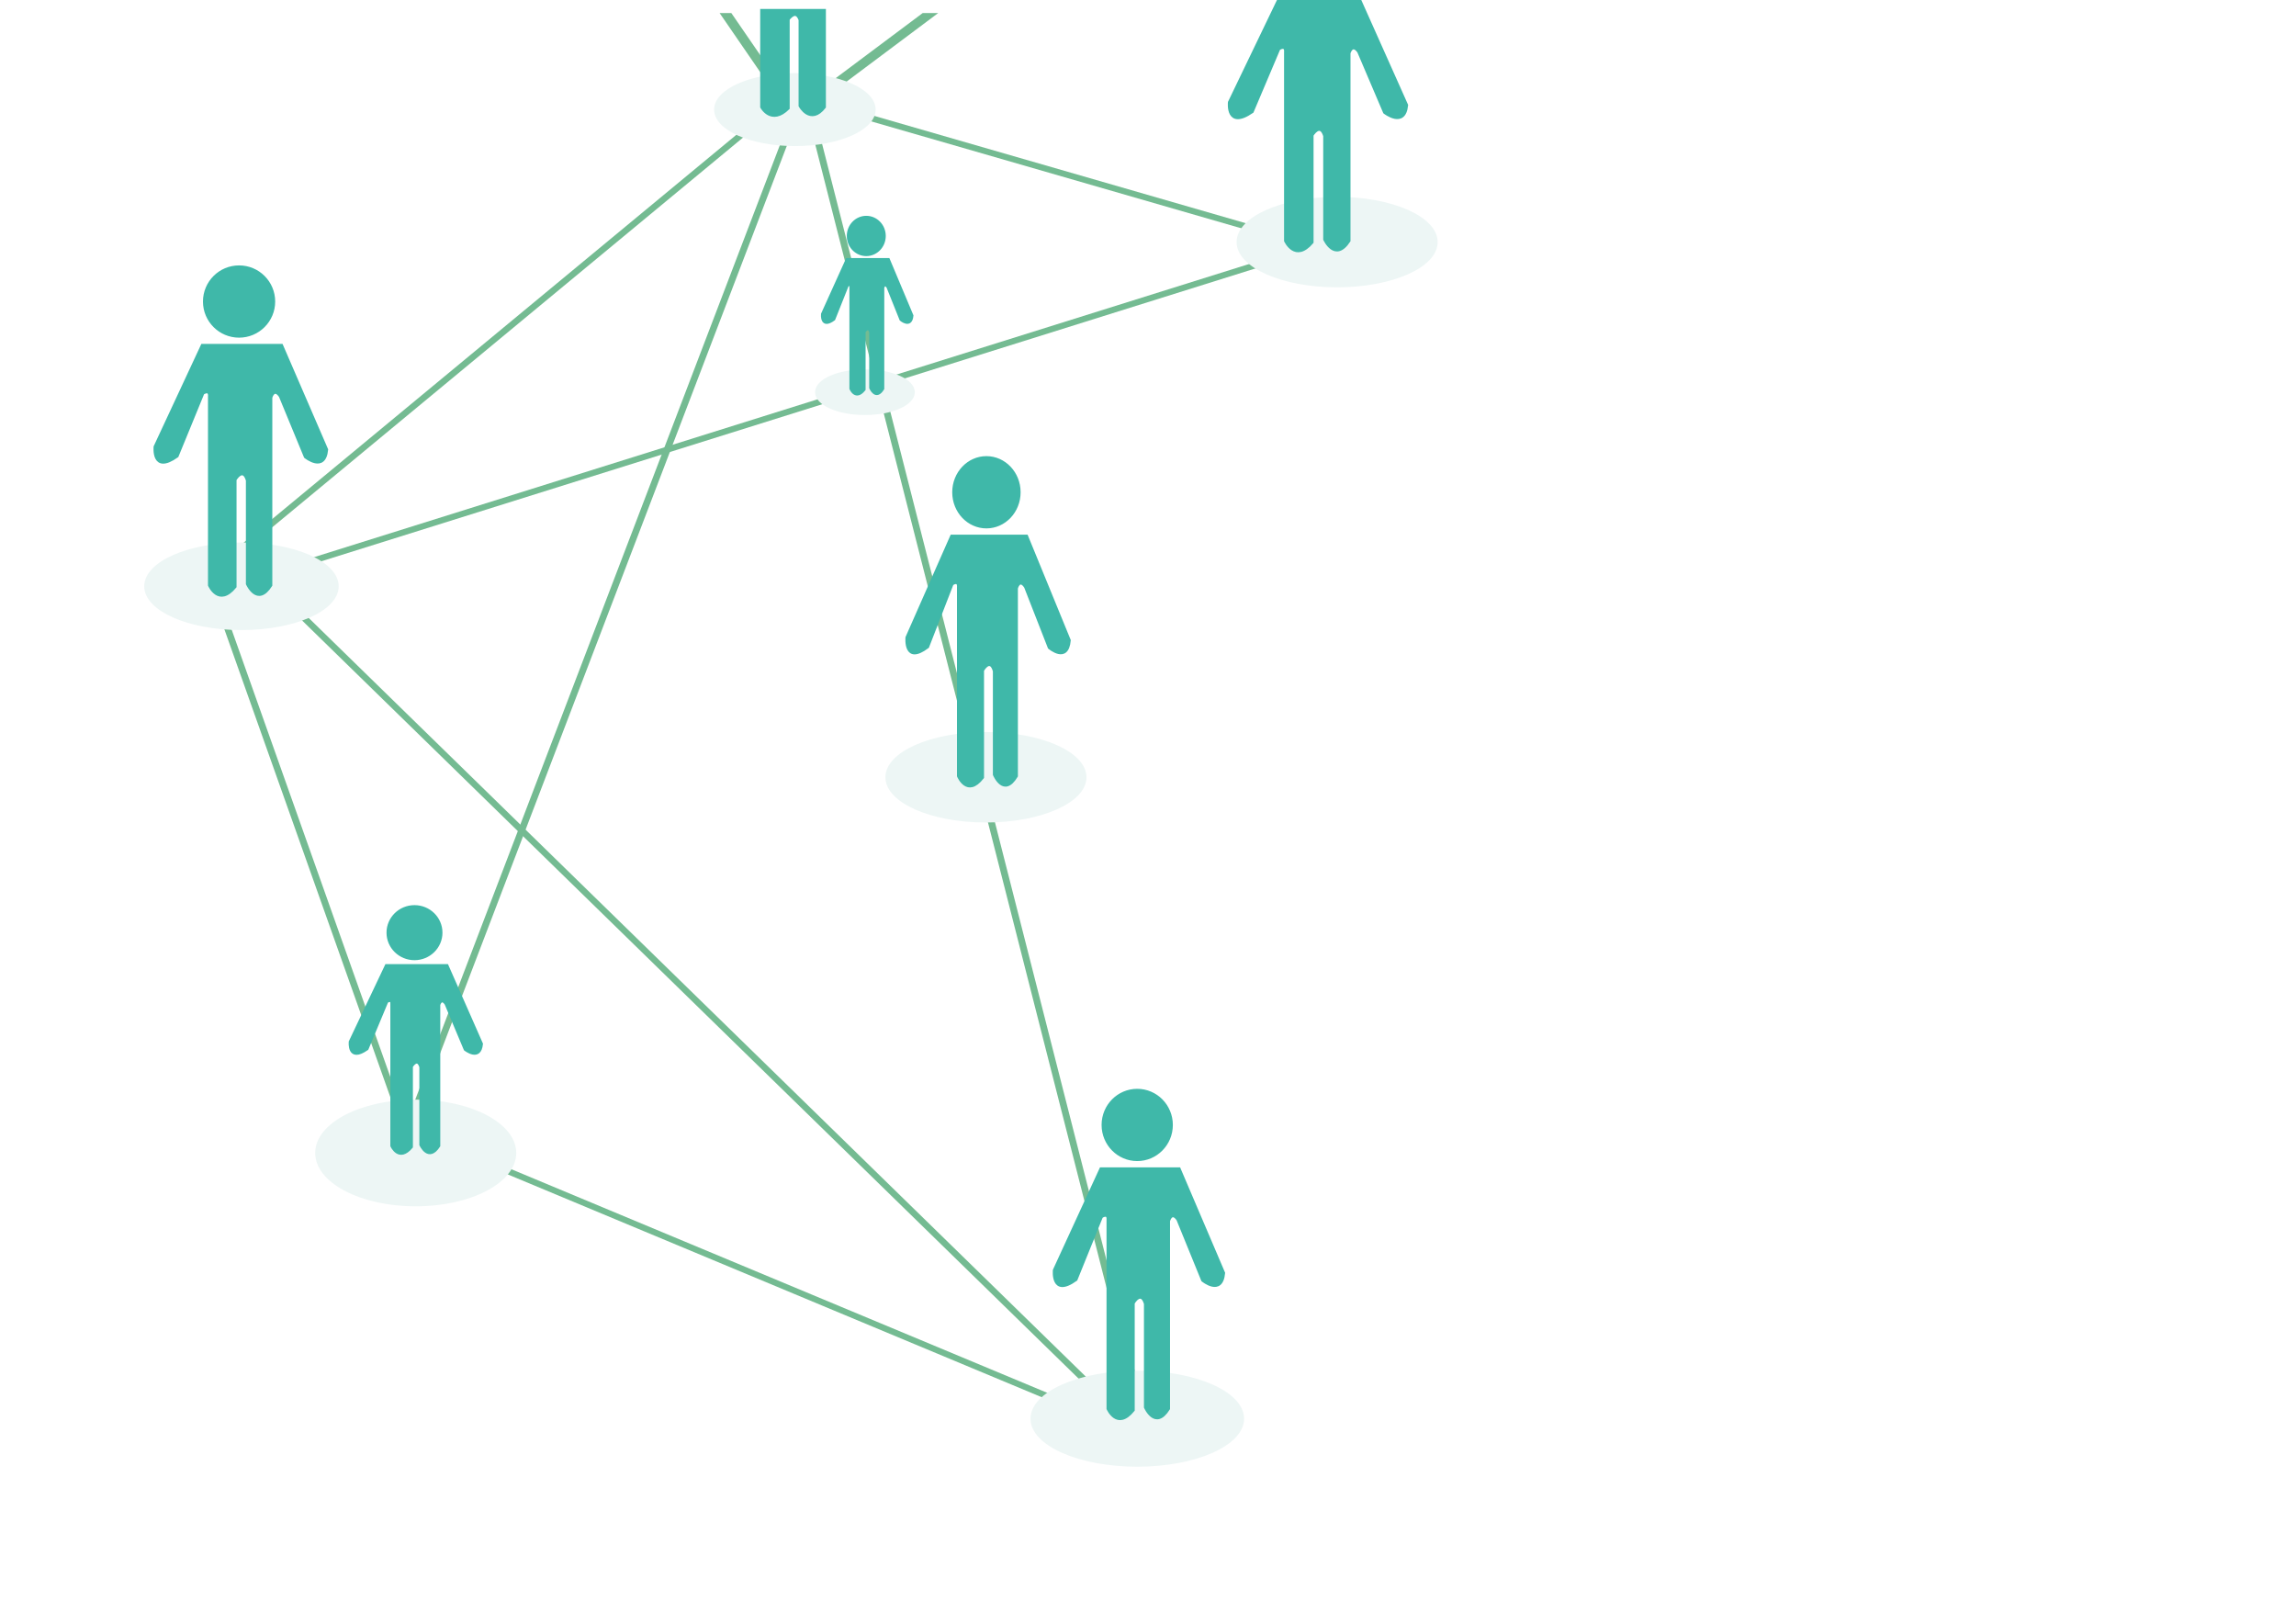
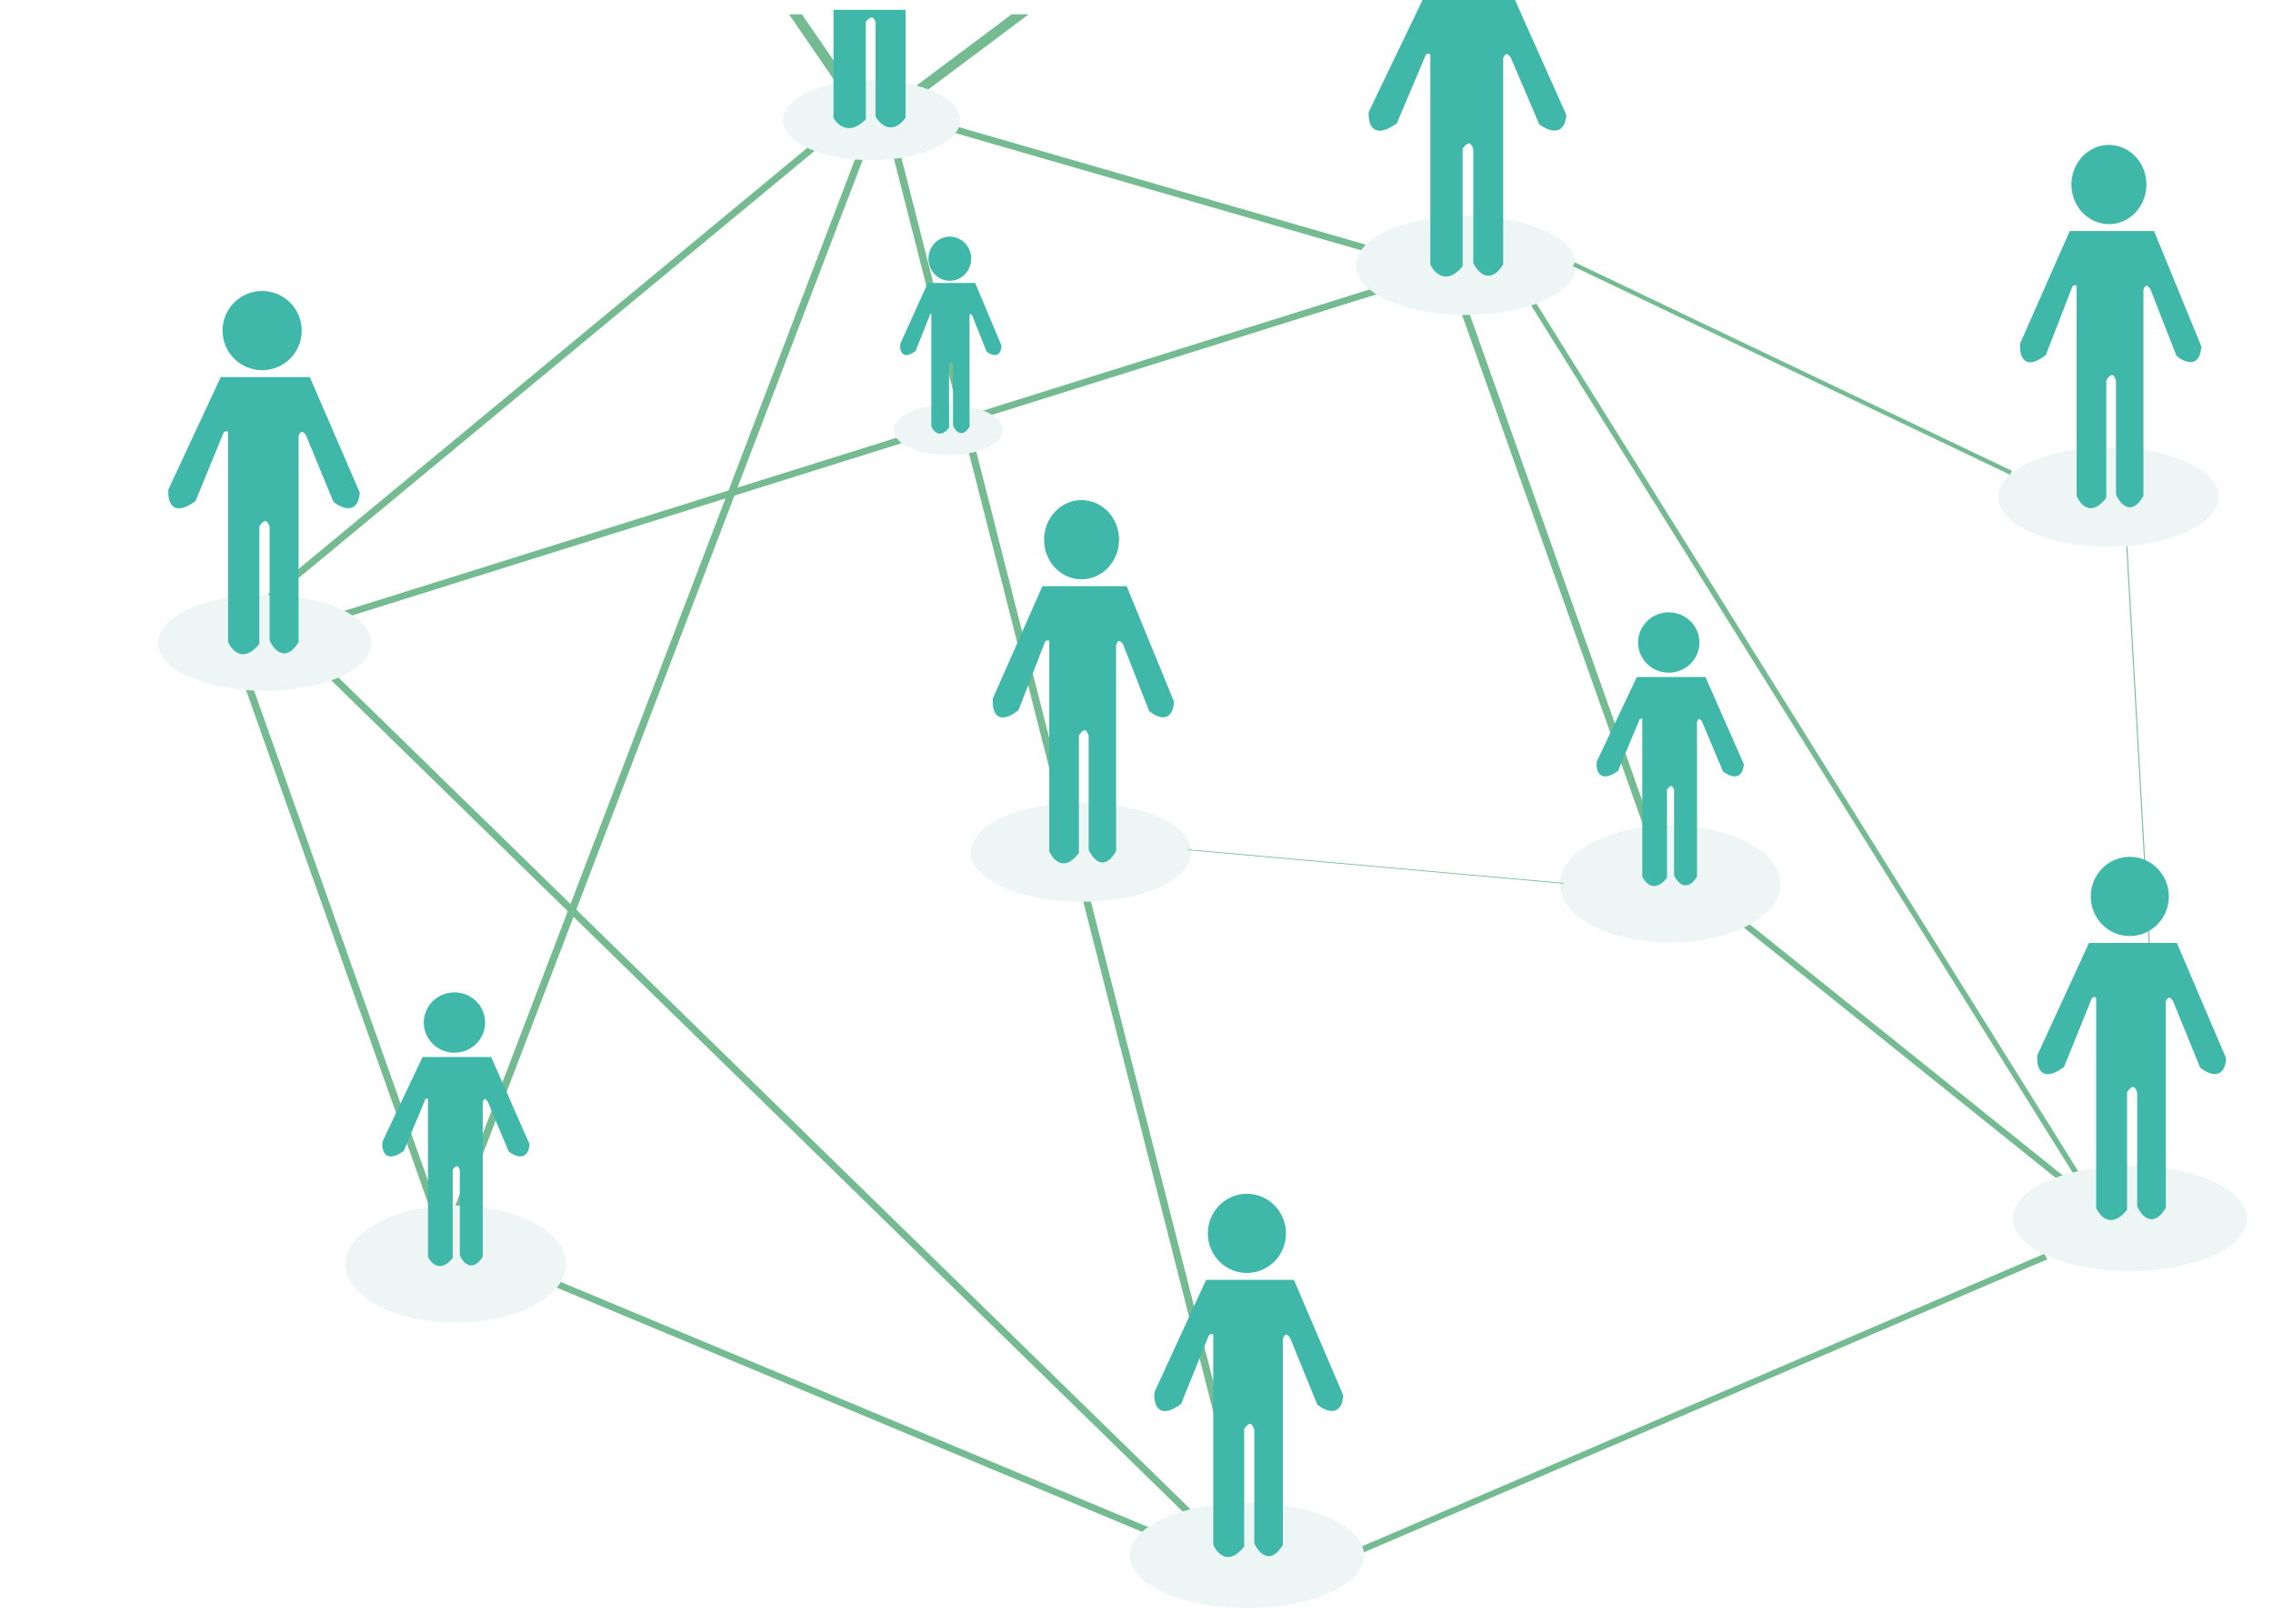
- <svg xmlns="http://www.w3.org/2000/svg" version="1.1" id="svg2" xml:space="preserve" width="1122.52" height="793.707" viewBox="0 0 1122.52 793.707">
+ <svg xmlns="http://www.w3.org/2000/svg" version="1.1" id="svg2" xml:space="preserve" width="1013.52" height="723.707" viewBox="0 0 1013.52 723.707">
  <defs id="defs6">
    <clipPath clipPathUnits="userSpaceOnUse" id="clipPath16">
      <path d="M 199.039,15.56 H 657.027 V 563.134 H 199.039 Z" id="path14" />
    </clipPath>
    <clipPath clipPathUnits="userSpaceOnUse" id="clipPath24">
      <path d="M 211.151,546.41 H 646.075 V 31.202 H 211.151 Z" id="path22" />
    </clipPath>
    <clipPath clipPathUnits="userSpaceOnUse" id="clipPath28">
      <path d="M 213.086,235.546 H 321.879 V 184.891 H 213.086 Z" id="path26" />
    </clipPath>
    <clipPath clipPathUnits="userSpaceOnUse" id="clipPath32">
      <path d="m 322.444,186.72 h 153.91 v -37.393 h -153.91 z" id="path30" />
    </clipPath>
    <clipPath clipPathUnits="userSpaceOnUse" id="clipPath36">
      <path d="M 477.721,271.918 H 645.317 V 149.409 H 477.721 Z" id="path34" />
    </clipPath>
    <clipPath clipPathUnits="userSpaceOnUse" id="clipPath40">
      <path d="M 391.683,359.93 H 646.075 V 270.153 H 391.683 Z" id="path38" />
    </clipPath>
    <clipPath clipPathUnits="userSpaceOnUse" id="clipPath44">
      <path d="M 232.574,358.994 H 393.001 V 258.652 H 232.574 Z" id="path42" />
    </clipPath>
    <clipPath clipPathUnits="userSpaceOnUse" id="clipPath48">
      <path d="m 394.023,358.666 h 25.853 V 231.442 h -25.853 z" id="path46" />
    </clipPath>
    <clipPath clipPathUnits="userSpaceOnUse" id="clipPath52">
      <path d="M 419.868,464.57 H 586.8 V 231.248 H 419.868 Z" id="path50" />
    </clipPath>
    <clipPath clipPathUnits="userSpaceOnUse" id="clipPath56">
      <path d="m 383.851,464.78 h 201.655 v -1.888 H 383.851 Z" id="path54" />
    </clipPath>
    <clipPath clipPathUnits="userSpaceOnUse" id="clipPath60">
      <path d="m 354.07,546.178 h 31.141 V 463.22 H 354.07 Z" id="path58" />
    </clipPath>
    <clipPath clipPathUnits="userSpaceOnUse" id="clipPath64">
      <path d="M 212.071,546.375 H 353.987 V 416.829 H 212.071 Z" id="path62" />
    </clipPath>
    <clipPath clipPathUnits="userSpaceOnUse" id="clipPath68">
      <path d="m 213.7,417.324 h 88.024 V 81.288 H 213.7 Z" id="path66" />
    </clipPath>
    <clipPath clipPathUnits="userSpaceOnUse" id="clipPath72">
      <path d="M 301.938,80.987 H 421.354 V 31.202 H 301.938 Z" id="path70" />
    </clipPath>
    <clipPath clipPathUnits="userSpaceOnUse" id="clipPath76">
      <path d="M 423.631,82.76 H 542.173 V 31.205 H 423.631 Z" id="path74" />
    </clipPath>
    <clipPath clipPathUnits="userSpaceOnUse" id="clipPath80">
      <path d="m 542.401,82.49 h 21.358 V 32.363 h -21.358 z" id="path78" />
    </clipPath>
    <clipPath clipPathUnits="userSpaceOnUse" id="clipPath84">
      <path d="m 564.669,134.117 h 75.425 V 31.37 h -75.425 z" id="path82" />
    </clipPath>
    <clipPath clipPathUnits="userSpaceOnUse" id="clipPath88">
      <path d="M 462.878,132.544 H 638.84 V 118.222 H 462.878 Z" id="path86" />
    </clipPath>
    <clipPath clipPathUnits="userSpaceOnUse" id="clipPath92">
      <path d="m 234.522,161.853 h 230.262 v -44.51 H 234.522 Z" id="path90" />
    </clipPath>
    <clipPath clipPathUnits="userSpaceOnUse" id="clipPath96">
      <path d="M 235.176,468.211 H 589.383 V 160.983 H 235.176 Z" id="path94" />
    </clipPath>
    <clipPath clipPathUnits="userSpaceOnUse" id="clipPath100">
      <path d="M 481.274,546.41 H 589.35 V 467.429 H 481.274 Z" id="path98" />
    </clipPath>
    <clipPath clipPathUnits="userSpaceOnUse" id="clipPath104">
      <path d="m 474.852,546.028 h 8.106 V 388.75 h -8.106 z" id="path102" />
    </clipPath>
    <clipPath clipPathUnits="userSpaceOnUse" id="clipPath108">
      <path d="M 476.139,390.15 H 636.238 V 356.303 H 476.139 Z" id="path106" />
    </clipPath>
    <clipPath clipPathUnits="userSpaceOnUse" id="clipPath112">
      <path d="M 214.131,417.696 H 478.957 V 388.275 H 214.131 Z" id="path110" />
    </clipPath>
    <clipPath clipPathUnits="userSpaceOnUse" id="clipPath116">
      <path d="M 214.869,516.26 H 437.356 V 416.742 H 214.869 Z" id="path114" />
    </clipPath>
    <clipPath clipPathUnits="userSpaceOnUse" id="clipPath120">
      <path d="M 253.757,516.99 H 437.554 V 271.215 H 253.757 Z" id="path118" />
    </clipPath>
    <clipPath clipPathUnits="userSpaceOnUse" id="clipPath124">
      <path d="m 211.151,317.158 h 43.374 v -46.872 h -43.374 z" id="path122" />
    </clipPath>
    <clipPath clipPathUnits="userSpaceOnUse" id="clipPath128">
      <path d="m 591.242,545.263 h 24.943 v -79.352 h -24.943 z" id="path126" />
    </clipPath>
    <clipPath clipPathUnits="userSpaceOnUse" id="clipPath132">
      <path d="m 602.771,546.034 h 16.987 V 265.267 h -16.987 z" id="path130" />
    </clipPath>
    <clipPath clipPathUnits="userSpaceOnUse" id="clipPath136">
      <path d="M 352.599,265.768 H 602.545 V 178.655 H 352.599 Z" id="path134" />
    </clipPath>
    <clipPath clipPathUnits="userSpaceOnUse" id="clipPath140">
      <path d="m 213.934,82.732 h 84.892 V 33.008 h -84.892 z" id="path138" />
    </clipPath>
    <clipPath clipPathUnits="userSpaceOnUse" id="clipPath144">
      <path d="M 219.35,118.307 H 462.191 V 32.968 H 219.35 Z" id="path142" />
    </clipPath>
    <clipPath clipPathUnits="userSpaceOnUse" id="clipPath516">
      <path d="M 222.177,512.248 H 606.963 V 50.122 H 222.177 Z" id="path514" />
    </clipPath>
    <clipPath clipPathUnits="userSpaceOnUse" id="clipPath880">
      <path d="M 199.039,15.56 H 657.027 V 563.134 H 199.039 Z" id="path878" />
    </clipPath>
  </defs>
  <g id="g8" transform="matrix(1.333333,0,0,-1.333333,0,793.7067)">
    <g id="g614" transform="matrix(1.029088,0,0,1.108694,88.5803,379.9192)" style="fill:#3fb8a9;fill-opacity:1;stroke:#74bb92;stroke-opacity:1">
      <path d="M 0,0 0.766,-0.666 1.345,0 Z" style="fill:#3fb8a9;fill-opacity:1;fill-rule:nonzero;stroke:#74bb92;stroke-opacity:1" id="path616" />
    </g>
    <g id="g694" transform="matrix(1.015574,0,0,1.108694,416.7259,71.9485)" style="fill:#74bb92;fill-opacity:1;stroke:#74bb92;stroke-opacity:1">
      <path d="M 0,0 -7.568,1.899 -7.804,0.964 V 0 Z" style="fill:#74bb92;fill-opacity:1;fill-rule:nonzero;stroke:#74bb92;stroke-opacity:1" id="path696" />
    </g>
    <g id="g706" transform="matrix(1.047675,0,0,1.108694,151.312,186.0498)" style="fill:#3fb8a9;fill-opacity:1;stroke:#74bb92;stroke-opacity:1">
      <path d="m 0,0 -1.58,0.432 1.171,-1.926 z" style="fill:#3fb8a9;fill-opacity:1;fill-rule:nonzero;stroke:#74bb92;stroke-opacity:1" id="path708" />
    </g>
    <g id="g718" transform="matrix(1.252857,0,0,1.108694,289.6137,554.1165)" style="fill:#74bb92;fill-opacity:1;stroke:#74bb92;stroke-opacity:1">
      <path d="m 0,0 1.647,1.001 -19.051,31.314 h -2.258 z" style="fill:#74bb92;fill-opacity:1;fill-rule:nonzero;stroke:#74bb92;stroke-opacity:1" id="path720" />
    </g>
    <g id="g722" transform="matrix(1.252857,0,0,1.108694,338.5644,589.9444)" style="fill:#74bb92;fill-opacity:1;stroke:#74bb92;stroke-opacity:1">
      <path d="m 0,0 -37.904,-32.042 1.245,-1.474 L 2.987,0 Z" style="fill:#74bb92;fill-opacity:1;fill-rule:nonzero;stroke:#74bb92;stroke-opacity:1" id="path724" />
    </g>
    <g id="g726" transform="matrix(1.252857,0,0,1.108694,150.1379,183.1243)" style="fill:#74bb92;fill-opacity:1;stroke:#74bb92;stroke-opacity:1">
      <path d="M 0,0 113.766,336.475" style="fill:#74bb92;fill-opacity:1;stroke:#74bb92;stroke-width:2;stroke-linecap:butt;stroke-linejoin:miter;stroke-miterlimit:10;stroke-dasharray:none;stroke-opacity:1" id="path728" />
    </g>
    <g id="g734" transform="matrix(1.252857,0,0,1.108694,478.6849,503.796)" style="fill:#74bb92;fill-opacity:1;stroke:#74bb92;stroke-opacity:1">
      <path d="M 0,0 -307.552,-108.944" style="fill:#74bb92;fill-opacity:1;stroke:#74bb92;stroke-width:2;stroke-linecap:butt;stroke-linejoin:miter;stroke-miterlimit:10;stroke-dasharray:none;stroke-opacity:1" id="path736" />
    </g>
    <g id="g738" transform="matrix(1.252857,0,0,1.108694,95.78253,384.0793)" style="fill:#74bb92;fill-opacity:1;stroke:#74bb92;stroke-opacity:1">
      <path d="M 0,0 252.597,-278.629" style="fill:#74bb92;fill-opacity:1;stroke:#74bb92;stroke-width:2;stroke-linecap:butt;stroke-linejoin:miter;stroke-miterlimit:10;stroke-dasharray:none;stroke-opacity:1" id="path740" />
    </g>
    <g id="g758" transform="matrix(1.252857,0,0,1.108694,417.0808,83.71651)" style="fill:#74bb92;fill-opacity:1;stroke:#74bb92;stroke-opacity:1">
      <path d="M 0,0 -95.446,423.245" style="fill:#74bb92;fill-opacity:1;stroke:#74bb92;stroke-width:2;stroke-linecap:butt;stroke-linejoin:miter;stroke-miterlimit:10;stroke-dasharray:none;stroke-opacity:1" id="path760" />
    </g>
+     <g id="g758-4" transform="matrix(0.163988,0,0,0.6533218,723.7756,191.5098)" style="fill:#74bb92;fill-opacity:1;stroke:#74bb92;stroke-opacity:1">
+       <path d="M 0,0 -95.446,423.245" style="fill:#74bb92;fill-opacity:1;stroke:#74bb92;stroke-width:2;stroke-linecap:butt;stroke-linejoin:miter;stroke-miterlimit:10;stroke-dasharray:none;stroke-opacity:1" id="path760-0" />
+     </g>
    <g id="g762" transform="matrix(1.252857,0,0,1.108694,283.0069,555.1034)" style="fill:#74bb92;fill-opacity:1;stroke:#74bb92;stroke-opacity:1">
      <path d="M 0,0 -163.899,-153.294" style="fill:#74bb92;fill-opacity:1;stroke:#74bb92;stroke-width:2;stroke-linecap:butt;stroke-linejoin:miter;stroke-miterlimit:10;stroke-dasharray:none;stroke-opacity:1" id="path764" />
    </g>
    <g id="g774" transform="matrix(1.252857,0,0,1.108694,80.08085,374.4595)" style="fill:#74bb92;fill-opacity:1;stroke:#74bb92;stroke-opacity:1">
      <path d="M 0,0 52.062,-165.828" style="fill:#74bb92;fill-opacity:1;stroke:#74bb92;stroke-width:2;stroke-linecap:butt;stroke-linejoin:miter;stroke-miterlimit:10;stroke-dasharray:none;stroke-opacity:1" id="path776" />
    </g>
    <g id="g778" transform="matrix(1.252857,0,0,1.108694,403.7962,75.16527)" style="fill:#74bb92;fill-opacity:1;stroke:#74bb92;stroke-opacity:1">
      <path d="M 0,0 -202.464,95.447" style="fill:#74bb92;fill-opacity:1;stroke:#74bb92;stroke-width:2;stroke-linecap:butt;stroke-linejoin:miter;stroke-miterlimit:10;stroke-dasharray:none;stroke-opacity:1" id="path780" />
    </g>
+     <g id="g778-6" transform="matrix(1.129368,0,0,-1.027088,684.1626,175.1204)" style="fill:#74bb92;fill-opacity:1;stroke:#74bb92;stroke-opacity:1">
+       <path d="M 0,0 -202.464,95.447" style="fill:#74bb92;fill-opacity:1;stroke:#74bb92;stroke-width:2;stroke-linecap:butt;stroke-linejoin:miter;stroke-miterlimit:10;stroke-dasharray:none;stroke-opacity:1" id="path780-2" />
+     </g>
    <g id="g790" transform="matrix(1.252857,0,0,1.108694,475.0634,507.0036)" style="fill:#74bb92;fill-opacity:1;stroke:#74bb92;stroke-opacity:1">
      <path d="M 0,0 -138.833,45.312" style="fill:#74bb92;fill-opacity:1;stroke:#74bb92;stroke-width:2;stroke-linecap:butt;stroke-linejoin:miter;stroke-miterlimit:10;stroke-dasharray:none;stroke-opacity:1" id="path792" />
    </g>
    <g id="g882" transform="matrix(1.252857,0,0,1.108694,320.4519,555.1034)" style="fill:#edf6f5;fill-opacity:1;stroke:#edf6f5;stroke-opacity:1">
      <path d="m 0,0 c 0,-6.39 -10.361,-11.569 -23.14,-11.569 -12.778,0 -23.138,5.179 -23.138,11.569 0,6.39 10.36,11.569 23.138,11.569 C -10.361,11.569 0,6.39 0,0" style="fill:#edf6f5;fill-opacity:1;fill-rule:nonzero;stroke:#edf6f5;stroke-opacity:1" id="path884" />
    </g>
    <g id="g890" transform="matrix(1.252857,0,0,1.108694,397.7558,310.323)" style="fill:#edf6f5;fill-opacity:1;stroke:#edf6f5;stroke-opacity:1">
      <path d="m 0,0 c 0,-7.986 -12.95,-14.46 -28.923,-14.46 -15.973,0 -28.923,6.474 -28.923,14.46 0,7.986 12.95,14.462 28.923,14.462 C -12.95,14.462 0,7.986 0,0" style="fill:#edf6f5;fill-opacity:1;fill-rule:nonzero;stroke:#edf6f5;stroke-opacity:1" id="path892" />
    </g>
    <g id="g894" transform="matrix(1.252857,0,0,1.108694,455.5499,75.16527)" style="fill:#edf6f5;fill-opacity:1;stroke:#edf6f5;stroke-opacity:1">
      <path d="m 0,0 c 0,-8.492 -13.771,-15.377 -30.753,-15.377 -16.983,0 -30.752,6.885 -30.752,15.377 0,8.49 13.769,15.378 30.752,15.378 C -13.771,15.378 0,8.49 0,0" style="fill:#edf6f5;fill-opacity:1;fill-rule:nonzero;stroke:#edf6f5;stroke-opacity:1" id="path896" />
    </g>
    <g id="g898" transform="matrix(1.252857,0,0,1.108694,188.6688,172.5842)" style="fill:#edf6f5;fill-opacity:1;stroke:#edf6f5;stroke-opacity:1">
      <path d="m 0,0 c 0,-9.469 -12.951,-17.146 -28.924,-17.146 -15.974,0 -28.923,7.677 -28.923,17.146 0,9.469 12.949,17.145 28.923,17.145 C -12.951,17.145 0,9.469 0,0" style="fill:#edf6f5;fill-opacity:1;fill-rule:nonzero;stroke:#edf6f5;stroke-opacity:1" id="path900" />
    </g>
    <g id="g966" transform="matrix(1.252857,0,0,1.108694,334.8169,451.4925)" style="fill:#edf6f5;fill-opacity:1;stroke:#edf6f5;stroke-opacity:1">
      <path d="m 0,0 c 0,-3.894 -6.314,-7.051 -14.102,-7.051 -7.787,0 -14.098,3.157 -14.098,7.051 0,3.894 6.311,7.051 14.098,7.051 C -6.314,7.051 0,3.894 0,0" style="fill:#edf6f5;fill-opacity:1;fill-rule:nonzero;stroke:#edf6f5;stroke-opacity:1" id="path968" />
    </g>
    <g id="g982" transform="matrix(1.252857,0,0,1.108694,123.565,380.3375)" style="fill:#edf6f5;fill-opacity:1;stroke:#edf6f5;stroke-opacity:1">
      <path d="m 0,0 c 0,-7.72 -12.518,-13.979 -27.959,-13.979 -15.442,0 -27.959,6.259 -27.959,13.979 0,7.721 12.517,13.98 27.959,13.98 C -12.518,13.98 0,7.721 0,0" style="fill:#edf6f5;fill-opacity:1;fill-rule:nonzero;stroke:#edf6f5;stroke-opacity:1" id="path984" />
    </g>
    <g id="g1058" transform="matrix(1.047675,0,0,1.108694,161.7161,253.3531)" style="fill:#3fb8a9;fill-opacity:1;stroke:#3fb8a9;stroke-opacity:1">
      <path d="m 0,0 c 0,-4.75 -4.16,-8.602 -9.291,-8.602 -5.13,0 -9.29,3.852 -9.29,8.602 0,4.751 4.16,8.6 9.29,8.6 C -4.16,8.6 0,4.751 0,0" style="fill:#3fb8a9;fill-opacity:1;fill-rule:nonzero;stroke:#3fb8a9;stroke-opacity:1" id="path1060" />
    </g>
    <g id="g1062" transform="matrix(1.047675,0,0,1.108694,163.9245,241.2614)" style="fill:#3fb8a9;fill-opacity:1;stroke:#3fb8a9;stroke-opacity:1">
      <path d="m 0,0 h -21.264 l -12.641,-25.18 c 0,0 -0.767,-6.739 5.937,-2.304 l 6.896,15.606 c 0,0 1.916,1.239 1.724,-0.889 v -46.812 c 0,0 2.49,-5.319 6.896,-0.355 v 26.598 c 0,0 2.108,3.371 3.256,-0.177 v -25.712 c 0,0 2.682,-5.673 6.322,-0.354 v 46.636 c 0,0 0.766,2.659 2.491,0.352 L 6.322,-27.66 c 0,0 5.17,-3.904 5.745,1.771 z" style="fill:#3fb8a9;fill-opacity:1;fill-rule:nonzero;stroke:#3fb8a9;stroke-opacity:1" id="path1064" />
    </g>
    <g id="g1066" transform="matrix(1.015574,0,0,1.108694,429.5495,182.8569)" style="fill:#3fb8a9;fill-opacity:1;stroke:#3fb8a9;stroke-opacity:1">
      <path d="m 0,0 c 0,-6.323 -5.535,-11.448 -12.365,-11.448 -6.83,0 -12.365,5.125 -12.365,11.448 0,6.32 5.535,11.445 12.365,11.445 C -5.535,11.445 0,6.32 0,0" style="fill:#3fb8a9;fill-opacity:1;fill-rule:nonzero;stroke:#3fb8a9;stroke-opacity:1" id="path1068" />
    </g>
    <g id="g1070" transform="matrix(1.015574,0,0,1.108694,432.3979,166.7624)" style="fill:#3fb8a9;fill-opacity:1;stroke:#3fb8a9;stroke-opacity:1">
      <path d="m 0,0 h -28.3 l -16.828,-33.515 c 0,0 -1.019,-8.967 7.903,-3.065 l 9.178,20.767 c 0,0 2.551,1.653 2.295,-1.178 v -62.307 c 0,0 3.315,-7.081 9.179,-0.474 v 35.404 c 0,0 2.806,4.483 4.334,-0.237 v -34.223 c 0,0 3.57,-7.551 8.415,-0.47 v 62.072 c 0,0 1.019,3.538 3.315,0.468 l 8.924,-20.057 c 0,0 6.882,-5.196 7.647,2.357 z" style="fill:#3fb8a9;fill-opacity:1;fill-rule:nonzero;stroke:#3fb8a9;stroke-opacity:1" id="path1072" />
    </g>
    <g id="g1074" transform="matrix(0.9745224,0,0,1.108694,373.7463,414.8087)" style="fill:#3fb8a9;fill-opacity:1;stroke:#3fb8a9;stroke-opacity:1">
      <path d="m 0,0 c 0,-6.322 -5.534,-11.448 -12.364,-11.448 -6.83,0 -12.366,5.126 -12.366,11.448 0,6.322 5.536,11.446 12.366,11.446 C -5.534,11.446 0,6.322 0,0" style="fill:#3fb8a9;fill-opacity:1;fill-rule:nonzero;stroke:#3fb8a9;stroke-opacity:1" id="path1076" />
    </g>
    <g id="g1078" transform="matrix(0.9745224,0,0,1.108694,376.4804,398.716)" style="fill:#3fb8a9;fill-opacity:1;stroke:#3fb8a9;stroke-opacity:1">
      <path d="m 0,0 h -28.3 l -16.827,-33.515 c 0,0 -1.02,-8.968 7.904,-3.066 l 9.178,20.769 c 0,0 2.548,1.652 2.294,-1.181 v -62.306 c 0,0 3.314,-7.082 9.18,-0.475 v 35.404 c 0,0 2.804,4.483 4.333,-0.236 V -78.83 c 0,0 3.57,-7.551 8.413,-0.469 v 62.07 c 0,0 1.019,3.541 3.316,0.472 l 8.925,-20.06 c 0,0 6.881,-5.194 7.646,2.359 z" style="fill:#3fb8a9;fill-opacity:1;fill-rule:nonzero;stroke:#3fb8a9;stroke-opacity:1" id="path1080" />
    </g>
+     <g id="g614-3" transform="matrix(1.029088,0,0,1.108694,494.6631,507.0036)" style="fill:#3fb8a9;fill-opacity:1;stroke:#74bb92;stroke-opacity:1">
+       <path d="M 0,0 0.766,-0.666 1.345,0 Z" style="fill:#3fb8a9;fill-opacity:1;fill-rule:nonzero;stroke:#74bb92;stroke-opacity:1" id="path616-3" />
+     </g>
+     <g id="g694-8" transform="matrix(1.015574,0,0,1.108694,711.9872,184.6131)" style="fill:#74bb92;fill-opacity:1;stroke:#74bb92;stroke-opacity:1">
+       <path d="M 0,0 -7.568,1.899 -7.804,0.964 V 0 Z" style="fill:#74bb92;fill-opacity:1;fill-rule:nonzero;stroke:#74bb92;stroke-opacity:1" id="path696-6" />
+     </g>
+     <g id="g706-0" transform="matrix(1.047675,0,0,1.108694,557.3947,313.1342)" style="fill:#3fb8a9;fill-opacity:1;stroke:#74bb92;stroke-opacity:1">
+       <path d="m 0,0 -1.58,0.432 1.171,-1.926 z" style="fill:#3fb8a9;fill-opacity:1;fill-rule:nonzero;stroke:#74bb92;stroke-opacity:1" id="path708-4" />
+     </g>
+     <g id="g738-8" transform="matrix(0.7903528,0,0,1.147239,501.8653,511.1637)" style="fill:#74bb92;fill-opacity:1;stroke:#74bb92;stroke-opacity:1">
+       <path d="M 0,0 252.597,-278.629" style="fill:#74bb92;fill-opacity:1;stroke:#74bb92;stroke-width:2;stroke-linecap:butt;stroke-linejoin:miter;stroke-miterlimit:10;stroke-dasharray:none;stroke-opacity:1" id="path740-8" />
+     </g>
+     <g id="g774-8" transform="matrix(1.252857,0,0,1.108694,486.1636,501.5439)" style="fill:#74bb92;fill-opacity:1;stroke:#74bb92;stroke-opacity:1">
+       <path d="M 0,0 52.062,-165.828" style="fill:#74bb92;fill-opacity:1;stroke:#74bb92;stroke-width:2;stroke-linecap:butt;stroke-linejoin:miter;stroke-miterlimit:10;stroke-dasharray:none;stroke-opacity:1" id="path776-9" />
+     </g>
+     <g id="g778-7" transform="matrix(0.7175864,0,0,1.221215,701.506,191.5098)" style="fill:#74bb92;fill-opacity:1;stroke:#74bb92;stroke-opacity:1">
+       <path d="M 0,0 -202.464,95.447" style="fill:#74bb92;fill-opacity:1;stroke:#74bb92;stroke-width:2;stroke-linecap:butt;stroke-linejoin:miter;stroke-miterlimit:10;stroke-dasharray:none;stroke-opacity:1" id="path780-7" />
+     </g>
+     <g id="g890-6" transform="matrix(1.252857,0,0,1.108694,741.3251,429.0865)" style="fill:#edf6f5;fill-opacity:1;stroke:#edf6f5;stroke-opacity:1">
+       <path d="m 0,0 c 0,-7.986 -12.95,-14.46 -28.923,-14.46 -15.973,0 -28.923,6.474 -28.923,14.46 0,7.986 12.95,14.462 28.923,14.462 C -12.95,14.462 0,7.986 0,0" style="fill:#edf6f5;fill-opacity:1;fill-rule:nonzero;stroke:#edf6f5;stroke-opacity:1" id="path892-4" />
+     </g>
+     <g id="g894-3" transform="matrix(1.252857,0,0,1.108694,750.8112,187.8299)" style="fill:#edf6f5;fill-opacity:1;stroke:#edf6f5;stroke-opacity:1">
+       <path d="m 0,0 c 0,-8.492 -13.771,-15.377 -30.753,-15.377 -16.983,0 -30.752,6.885 -30.752,15.377 0,8.49 13.769,15.378 30.752,15.378 C -13.771,15.378 0,8.49 0,0" style="fill:#edf6f5;fill-opacity:1;fill-rule:nonzero;stroke:#edf6f5;stroke-opacity:1" id="path896-0" />
+     </g>
+     <g id="g898-3" transform="matrix(1.252857,0,0,1.108694,594.7516,299.6686)" style="fill:#edf6f5;fill-opacity:1;stroke:#edf6f5;stroke-opacity:1">
+       <path d="m 0,0 c 0,-9.469 -12.951,-17.146 -28.924,-17.146 -15.974,0 -28.923,7.677 -28.923,17.146 0,9.469 12.949,17.145 28.923,17.145 C -12.951,17.145 0,9.469 0,0" style="fill:#edf6f5;fill-opacity:1;fill-rule:nonzero;stroke:#edf6f5;stroke-opacity:1" id="path900-0" />
+     </g>
+     <g id="g1058-9" transform="matrix(1.047675,0,0,1.108694,567.7989,380.4376)" style="fill:#3fb8a9;fill-opacity:1;stroke:#3fb8a9;stroke-opacity:1">
+       <path d="m 0,0 c 0,-4.75 -4.16,-8.602 -9.291,-8.602 -5.13,0 -9.29,3.852 -9.29,8.602 0,4.751 4.16,8.6 9.29,8.6 C -4.16,8.6 0,4.751 0,0" style="fill:#3fb8a9;fill-opacity:1;fill-rule:nonzero;stroke:#3fb8a9;stroke-opacity:1" id="path1060-2" />
+     </g>
+     <g id="g1062-5" transform="matrix(1.047675,0,0,1.108694,570.0073,368.3458)" style="fill:#3fb8a9;fill-opacity:1;stroke:#3fb8a9;stroke-opacity:1">
+       <path d="m 0,0 h -21.264 l -12.641,-25.18 c 0,0 -0.767,-6.739 5.937,-2.304 l 6.896,15.606 c 0,0 1.916,1.239 1.724,-0.889 v -46.812 c 0,0 2.49,-5.319 6.896,-0.355 v 26.598 c 0,0 2.108,3.371 3.256,-0.177 v -25.712 c 0,0 2.682,-5.673 6.322,-0.354 v 46.636 c 0,0 0.766,2.659 2.491,0.352 L 6.322,-27.66 c 0,0 5.17,-3.904 5.745,1.771 z" style="fill:#3fb8a9;fill-opacity:1;fill-rule:nonzero;stroke:#3fb8a9;stroke-opacity:1" id="path1064-4" />
+     </g>
+     <g id="g1066-0" transform="matrix(1.015574,0,0,1.108694,724.8107,295.5215)" style="fill:#3fb8a9;fill-opacity:1;stroke:#3fb8a9;stroke-opacity:1">
+       <path d="m 0,0 c 0,-6.323 -5.535,-11.448 -12.365,-11.448 -6.83,0 -12.365,5.125 -12.365,11.448 0,6.32 5.535,11.445 12.365,11.445 C -5.535,11.445 0,6.32 0,0" style="fill:#3fb8a9;fill-opacity:1;fill-rule:nonzero;stroke:#3fb8a9;stroke-opacity:1" id="path1068-5" />
+     </g>
+     <g id="g1070-9" transform="matrix(1.015574,0,0,1.108694,727.6591,279.427)" style="fill:#3fb8a9;fill-opacity:1;stroke:#3fb8a9;stroke-opacity:1">
+       <path d="m 0,0 h -28.3 l -16.828,-33.515 c 0,0 -1.019,-8.967 7.903,-3.065 l 9.178,20.767 c 0,0 2.551,1.653 2.295,-1.178 v -62.307 c 0,0 3.315,-7.081 9.179,-0.474 v 35.404 c 0,0 2.806,4.483 4.334,-0.237 v -34.223 c 0,0 3.57,-7.551 8.415,-0.47 v 62.072 c 0,0 1.019,3.538 3.315,0.468 l 8.924,-20.057 c 0,0 6.882,-5.196 7.647,2.357 z" style="fill:#3fb8a9;fill-opacity:1;fill-rule:nonzero;stroke:#3fb8a9;stroke-opacity:1" id="path1072-4" />
+     </g>
+     <g id="g1074-6" transform="matrix(0.9745224,0,0,1.108694,717.3156,533.5722)" style="fill:#3fb8a9;fill-opacity:1;stroke:#3fb8a9;stroke-opacity:1">
+       <path d="m 0,0 c 0,-6.322 -5.534,-11.448 -12.364,-11.448 -6.83,0 -12.366,5.126 -12.366,11.448 0,6.322 5.536,11.446 12.366,11.446 C -5.534,11.446 0,6.322 0,0" style="fill:#3fb8a9;fill-opacity:1;fill-rule:nonzero;stroke:#3fb8a9;stroke-opacity:1" id="path1076-9" />
+     </g>
+     <g id="g1078-2" transform="matrix(0.9745224,0,0,1.108694,720.0498,517.4794)" style="fill:#3fb8a9;fill-opacity:1;stroke:#3fb8a9;stroke-opacity:1">
+       <path d="m 0,0 h -28.3 l -16.827,-33.515 c 0,0 -1.02,-8.968 7.904,-3.066 l 9.178,20.769 c 0,0 2.548,1.652 2.294,-1.181 v -62.306 c 0,0 3.314,-7.082 9.18,-0.475 v 35.404 c 0,0 2.804,4.483 4.333,-0.236 V -78.83 c 0,0 3.57,-7.551 8.413,-0.469 v 62.07 c 0,0 1.019,3.541 3.316,0.472 l 8.925,-20.06 c 0,0 6.881,-5.194 7.646,2.359 z" style="fill:#3fb8a9;fill-opacity:1;fill-rule:nonzero;stroke:#3fb8a9;stroke-opacity:1" id="path1080-24" />
+     </g>
    <g id="g1082" transform="matrix(1.029088,0,0,1.108694,100.3884,484.735)" style="fill:#3fb8a9;fill-opacity:1;stroke:#3fb8a9;stroke-opacity:1">
      <path d="m 0,0 c 0,-6.322 -5.535,-11.448 -12.365,-11.448 -6.83,0 -12.365,5.126 -12.365,11.448 0,6.322 5.535,11.446 12.365,11.446 C -5.535,11.446 0,6.322 0,0" style="fill:#3fb8a9;fill-opacity:1;fill-rule:nonzero;stroke:#3fb8a9;stroke-opacity:1" id="path1084" />
    </g>
    <g id="g1086" transform="matrix(1.029088,0,0,1.108694,103.275,468.6427)" style="fill:#3fb8a9;fill-opacity:1;stroke:#3fb8a9;stroke-opacity:1">
      <path d="m 0,0 h -28.302 l -16.826,-33.515 c 0,0 -1.02,-8.969 7.905,-3.067 l 9.177,20.769 c 0,0 2.549,1.652 2.296,-1.179 v -62.309 c 0,0 3.312,-7.081 9.177,-0.472 v 35.402 c 0,0 2.805,4.484 4.334,-0.235 v -34.223 c 0,0 3.571,-7.55 8.414,-0.472 v 62.072 c 0,0 1.02,3.541 3.316,0.472 l 8.924,-20.06 c 0,0 6.882,-5.194 7.647,2.359 z" style="fill:#3fb8a9;fill-opacity:1;fill-rule:nonzero;stroke:#3fb8a9;stroke-opacity:1" id="path1088" />
    </g>
    <g id="g890-5" transform="matrix(1.252857,0,0,1.108694,526.5309,506.529)" style="fill:#edf6f5;fill-opacity:1;stroke:#edf6f5;stroke-opacity:1">
      <path d="m 0,0 c 0,-7.986 -12.95,-14.46 -28.923,-14.46 -15.973,0 -28.923,6.474 -28.923,14.46 0,7.986 12.95,14.462 28.923,14.462 C -12.95,14.462 0,7.986 0,0" style="fill:#edf6f5;fill-opacity:1;fill-rule:nonzero;stroke:#edf6f5;stroke-opacity:1" id="path892-9" />
    </g>
-     <g id="g1078-9" transform="matrix(1.06246,0,0,1.108694,498.727,594.9219)" style="fill:#3fb8a9;fill-opacity:1;stroke:#3fb8a9;stroke-opacity:1">
+     <g id="g1078-9" transform="matrix(1.06246,0,0,1.108694,506.227,594.9219)" style="fill:#3fb8a9;fill-opacity:1;stroke:#3fb8a9;stroke-opacity:1">
      <path d="m 0,0 h -28.3 l -16.827,-33.515 c 0,0 -1.02,-8.968 7.904,-3.066 l 9.178,20.769 c 0,0 2.548,1.652 2.294,-1.181 v -62.306 c 0,0 3.314,-7.082 9.18,-0.475 v 35.404 c 0,0 2.804,4.483 4.333,-0.236 V -78.83 c 0,0 3.57,-7.551 8.413,-0.469 v 62.07 c 0,0 1.019,3.541 3.316,0.472 l 8.925,-20.06 c 0,0 6.881,-5.194 7.646,2.359 z" style="fill:#3fb8a9;fill-opacity:1;fill-rule:nonzero;stroke:#3fb8a9;stroke-opacity:1" id="path1080-2" />
    </g>
    <g id="g1210" transform="matrix(0.9987853,0,0,1.108694,324.2894,508.7738)" style="fill:#3fb8a9;fill-opacity:1;stroke:#3fb8a9;stroke-opacity:1">
      <path d="m 0,0 c 0,-3.403 -2.979,-6.162 -6.654,-6.162 -3.677,0 -6.654,2.759 -6.654,6.162 0,3.403 2.977,6.159 6.654,6.159 C -2.979,6.159 0,3.403 0,0" style="fill:#3fb8a9;fill-opacity:1;fill-rule:nonzero;stroke:#3fb8a9;stroke-opacity:1" id="path1212" />
    </g>
    <g id="g1214" transform="matrix(0.9987853,0,0,1.108694,325.7973,500.1116)" style="fill:#3fb8a9;fill-opacity:1;stroke:#3fb8a9;stroke-opacity:1">
      <path d="m 0,0 h -15.229 l -9.056,-18.036 c 0,0 -0.55,-4.826 4.253,-1.65 l 4.94,11.178 c 0,0 1.372,0.888 1.235,-0.636 v -33.531 c 0,0 1.782,-3.811 4.938,-0.255 v 19.052 c 0,0 1.511,2.414 2.333,-0.126 v -18.419 c 0,0 1.921,-4.063 4.528,-0.252 V -9.27 c 0,0 0.548,1.904 1.784,0.252 l 4.803,-10.795 c 0,0 3.704,-2.794 4.117,1.269 z" style="fill:#3fb8a9;fill-opacity:1;fill-rule:nonzero;stroke:#3fb8a9;stroke-opacity:1" id="path1216" />
    </g>
    <g id="g1258" transform="matrix(1.252857,0,0,1.108694,279.3744,591.4461)" style="fill:#3fb8a9;fill-opacity:1;stroke:#3fb8a9;stroke-opacity:1">
      <path d="m 0,0 v -31.945 c 0,0 2.754,-5.887 7.63,-0.394 v 29.428 c 0,0 2.334,3.728 3.602,-0.195 v -28.448 c 0,0 2.967,-6.276 6.996,-0.391 V 0 Z" style="fill:#3fb8a9;fill-opacity:1;fill-rule:nonzero;stroke:#3fb8a9;stroke-opacity:1" id="path1260" />
    </g>
+     <g id="g778-9" transform="matrix(0.7220356,0,0,0.7303372,672.5199,437.1939)" style="fill:#74bb92;fill-opacity:1;stroke:#74bb92;stroke-opacity:1">
+       <path d="M 0,0 -202.464,95.447" style="fill:#74bb92;fill-opacity:1;stroke:#74bb92;stroke-width:2;stroke-linecap:butt;stroke-linejoin:miter;stroke-miterlimit:10;stroke-dasharray:none;stroke-opacity:1" id="path780-9" />
+     </g>
+     <g id="g778-0" transform="matrix(0.6210755,0,0,0.1176426,523.0368,299.9006)" style="fill:#74bb92;fill-opacity:1;stroke:#74bb92;stroke-opacity:1">
+       <path d="M 0,0 -202.464,95.447" style="fill:#74bb92;fill-opacity:1;stroke:#74bb92;stroke-width:2;stroke-linecap:butt;stroke-linejoin:miter;stroke-miterlimit:10;stroke-dasharray:none;stroke-opacity:1" id="path780-8" />
+     </g>
  </g>
</svg>
